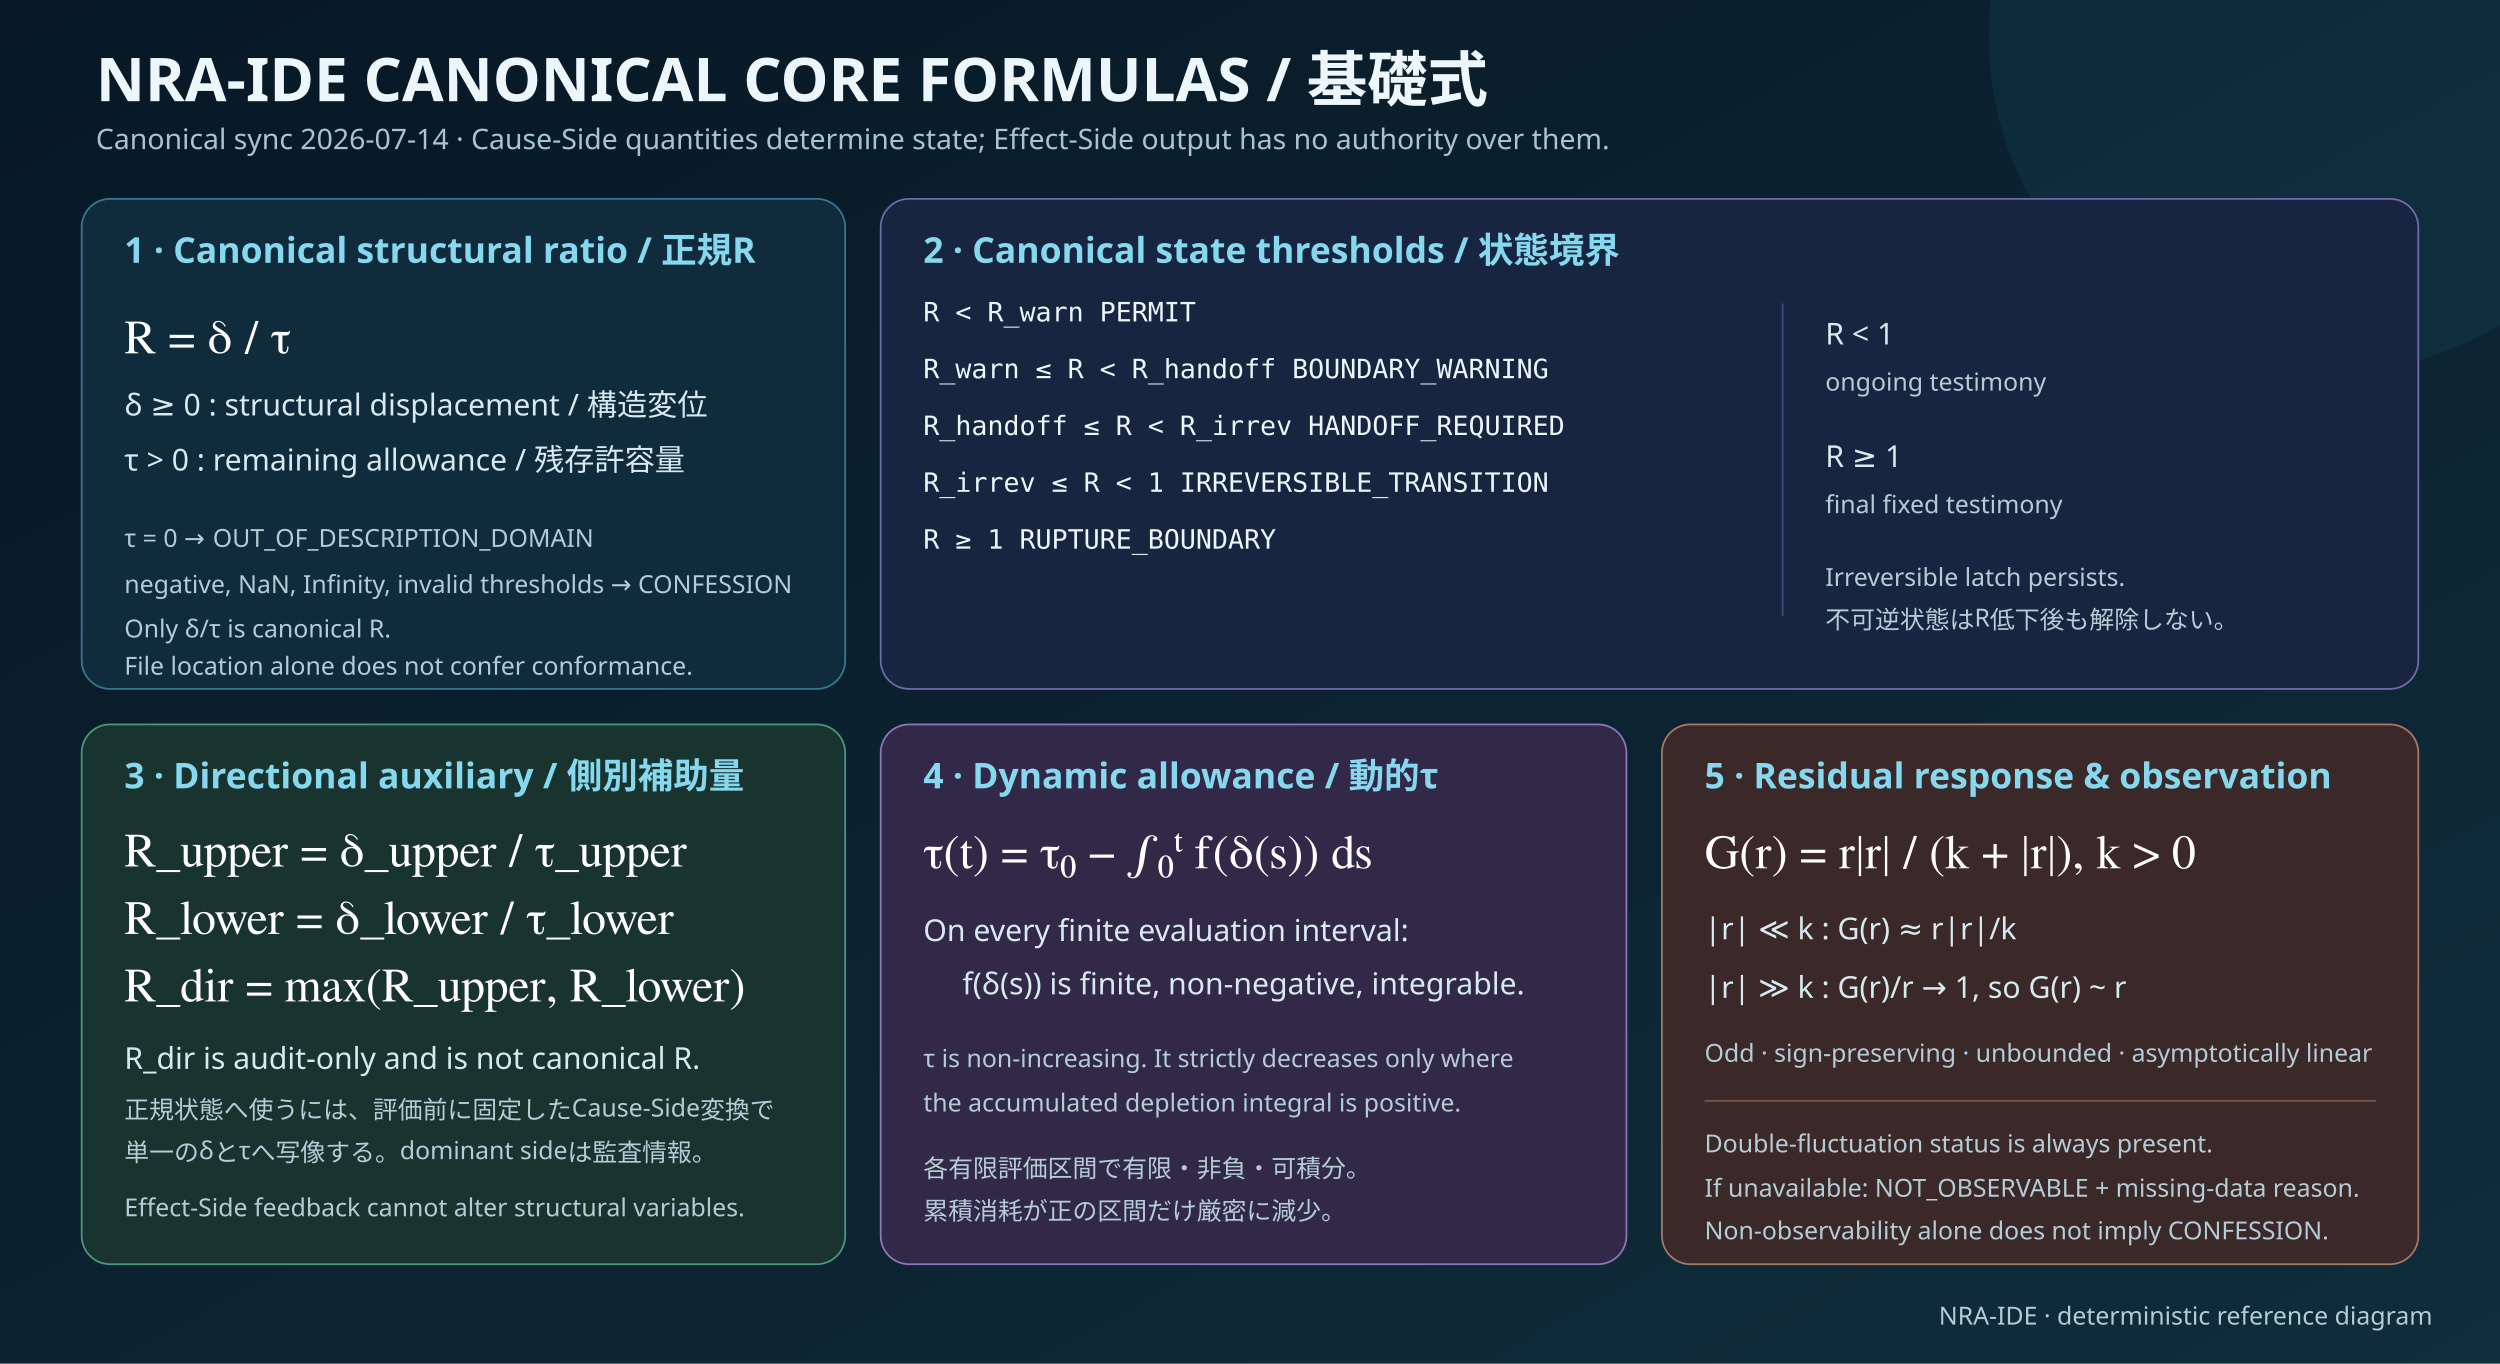
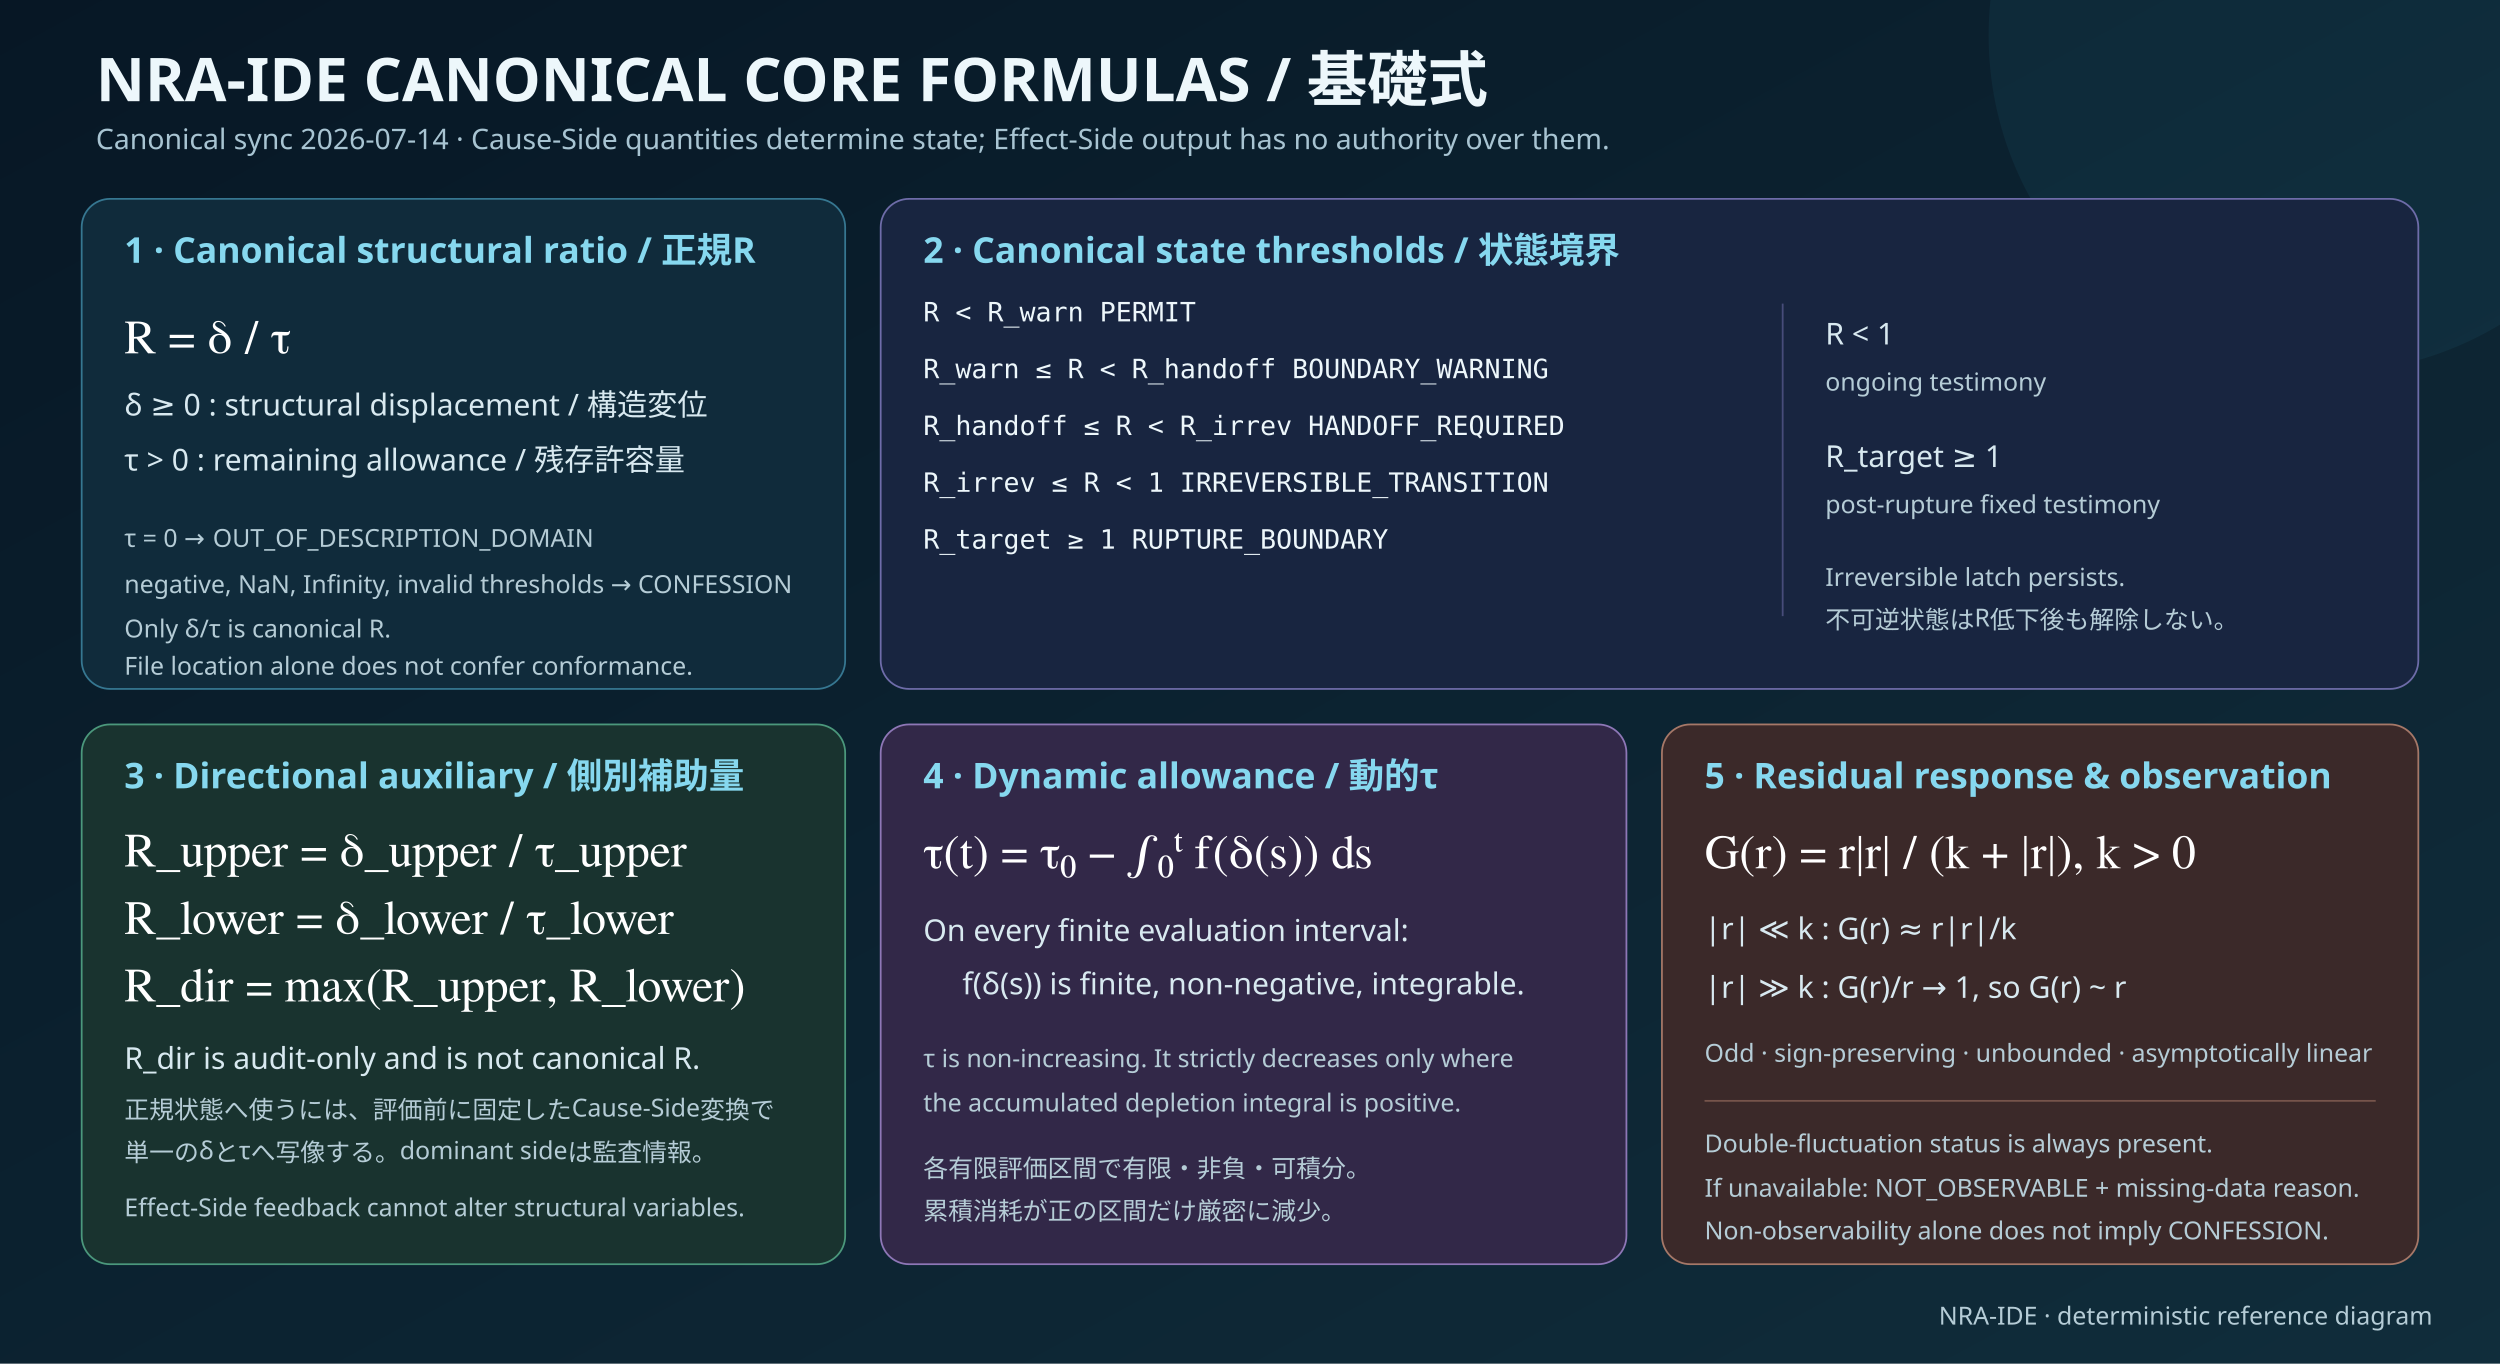
<svg xmlns="http://www.w3.org/2000/svg" width="1408" height="768" viewBox="0 0 1408 768">
  <defs>
    <linearGradient id="bg" x1="0" y1="0" x2="1" y2="1">
      <stop offset="0" stop-color="#071725" />
      <stop offset="1" stop-color="#102d3b" />
    </linearGradient>
    <style>
      text { font-family: "Segoe UI", "Yu Gothic UI", "Yu Gothic", sans-serif; fill: #edf7fb; }
      .title { font-size: 34px; font-weight: 750; }
      .sub { font-size: 16px; fill: #a8c4d2; }
      .head { font-size: 20px; font-weight: 700; fill: #86d8ef; }
      .body { font-size: 17px; fill: #d8e9f0; }
      .small { font-size: 14px; fill: #b5ccd6; }
      .formula { font-family: "Cambria Math", "Segoe UI Symbol", serif; font-size: 27px; fill: #ffffff; }
      .mono { font-family: "Cascadia Mono", Consolas, monospace; font-size: 15px; fill: #edf7fb; }
    </style>
  </defs>
  <rect width="1408" height="768" fill="url(#bg)" />
  <circle cx="1310" cy="20" r="190" fill="#2c86a0" opacity=".10" />
  <text x="54" y="57" class="title">NRA-IDE CANONICAL CORE FORMULAS / 基礎式</text>
  <text x="54" y="84" class="sub">Canonical sync 2026-07-14 · Cause-Side quantities determine state; Effect-Side output has no authority over them.</text>
  <rect x="46" y="112" width="430" height="276" rx="16" fill="#102b3b" stroke="#367791" />
  <text x="70" y="148" class="head">1 · Canonical structural ratio / 正規R</text>
  <text x="70" y="199" class="formula">R = δ / τ</text>
  <text x="70" y="234" class="body">δ ≥ 0 : structural displacement / 構造変位</text>
  <text x="70" y="265" class="body">τ &gt; 0 : remaining allowance / 残存許容量</text>
  <text x="70" y="308" class="small">τ = 0 → OUT_OF_DESCRIPTION_DOMAIN</text>
  <text x="70" y="334" class="small">negative, NaN, Infinity, invalid thresholds → CONFESSION</text>
  <text x="70" y="359" class="small">Only δ/τ is canonical R.</text>
  <text x="70" y="380" class="small">File location alone does not confer conformance.</text>
  <rect x="496" y="112" width="866" height="276" rx="16" fill="#182540" stroke="#6e6ca9" />
  <text x="520" y="148" class="head">2 · Canonical state thresholds / 状態境界</text>
  <text x="520" y="181" class="mono">R &lt; R_warn                    PERMIT</text>
  <text x="520" y="213" class="mono">R_warn ≤ R &lt; R_handoff         BOUNDARY_WARNING</text>
  <text x="520" y="245" class="mono">R_handoff ≤ R &lt; R_irrev        HANDOFF_REQUIRED</text>
  <text x="520" y="277" class="mono">R_irrev ≤ R &lt; 1               IRREVERSIBLE_TRANSITION</text>
-   <text x="520" y="309" class="mono">R ≥ 1                           RUPTURE_BOUNDARY</text>
+   <text x="520" y="309" class="mono">R_target ≥ 1                    RUPTURE_BOUNDARY</text>
  <line x1="1004" y1="171" x2="1004" y2="347" stroke="#6e6ca9" opacity=".55" />
  <text x="1028" y="194" class="body">R &lt; 1</text>
  <text x="1028" y="220" class="small">ongoing testimony</text>
-   <text x="1028" y="263" class="body">R ≥ 1</text>
-   <text x="1028" y="289" class="small">final fixed testimony</text>
+   <text x="1028" y="263" class="body">R_target ≥ 1</text>
+   <text x="1028" y="289" class="small">post-rupture fixed testimony</text>
  <text x="1028" y="330" class="small">Irreversible latch persists.</text>
  <text x="1028" y="354" class="small">不可逆状態はR低下後も解除しない。</text>
  <rect x="46" y="408" width="430" height="304" rx="16" fill="#19332f" stroke="#4b987c" />
  <text x="70" y="444" class="head">3 · Directional auxiliary / 側別補助量</text>
  <text x="70" y="488" class="formula">R_upper = δ_upper / τ_upper</text>
  <text x="70" y="526" class="formula">R_lower = δ_lower / τ_lower</text>
  <text x="70" y="564" class="formula">R_dir = max(R_upper, R_lower)</text>
  <text x="70" y="602" class="body">R_dir is audit-only and is not canonical R.</text>
  <text x="70" y="630" class="small">正規状態へ使うには、評価前に固定したCause-Side変換で</text>
  <text x="70" y="654" class="small">単一のδとτへ写像する。dominant sideは監査情報。</text>
  <text x="70" y="685" class="small">Effect-Side feedback cannot alter structural variables.</text>
  <rect x="496" y="408" width="420" height="304" rx="16" fill="#322848" stroke="#8e77b7" />
  <text x="520" y="444" class="head">4 · Dynamic allowance / 動的τ</text>
  <text x="520" y="489" class="formula">τ(t) = τ₀ − ∫₀ᵗ f(δ(s)) ds</text>
  <text x="520" y="530" class="body">On every finite evaluation interval:</text>
  <text x="542" y="560" class="body">f(δ(s)) is finite, non-negative, integrable.</text>
  <text x="520" y="601" class="small">τ is non-increasing. It strictly decreases only where</text>
  <text x="520" y="626" class="small">the accumulated depletion integral is positive.</text>
  <text x="520" y="663" class="small">各有限評価区間で有限・非負・可積分。</text>
  <text x="520" y="687" class="small">累積消耗が正の区間だけ厳密に減少。</text>
  <rect x="936" y="408" width="426" height="304" rx="16" fill="#3b2929" stroke="#a67868" />
  <text x="960" y="444" class="head">5 · Residual response &amp; observation</text>
  <text x="960" y="489" class="formula">G(r) = r|r| / (k + |r|),  k &gt; 0</text>
  <text x="960" y="529" class="body">|r| ≪ k : G(r) ≈ r|r|/k</text>
  <text x="960" y="562" class="body">|r| ≫ k : G(r)/r → 1, so G(r) ~ r</text>
  <text x="960" y="598" class="small">Odd · sign-preserving · unbounded · asymptotically linear</text>
  <line x1="960" y1="620" x2="1338" y2="620" stroke="#a67868" opacity=".55" />
  <text x="960" y="649" class="small">Double-fluctuation status is always present.</text>
  <text x="960" y="674" class="small">If unavailable: NOT_OBSERVABLE + missing-data reason.</text>
  <text x="960" y="698" class="small">Non-observability alone does not imply CONFESSION.</text>
  <text x="1370" y="746" text-anchor="end" class="small">NRA-IDE · deterministic reference diagram</text>
</svg>
